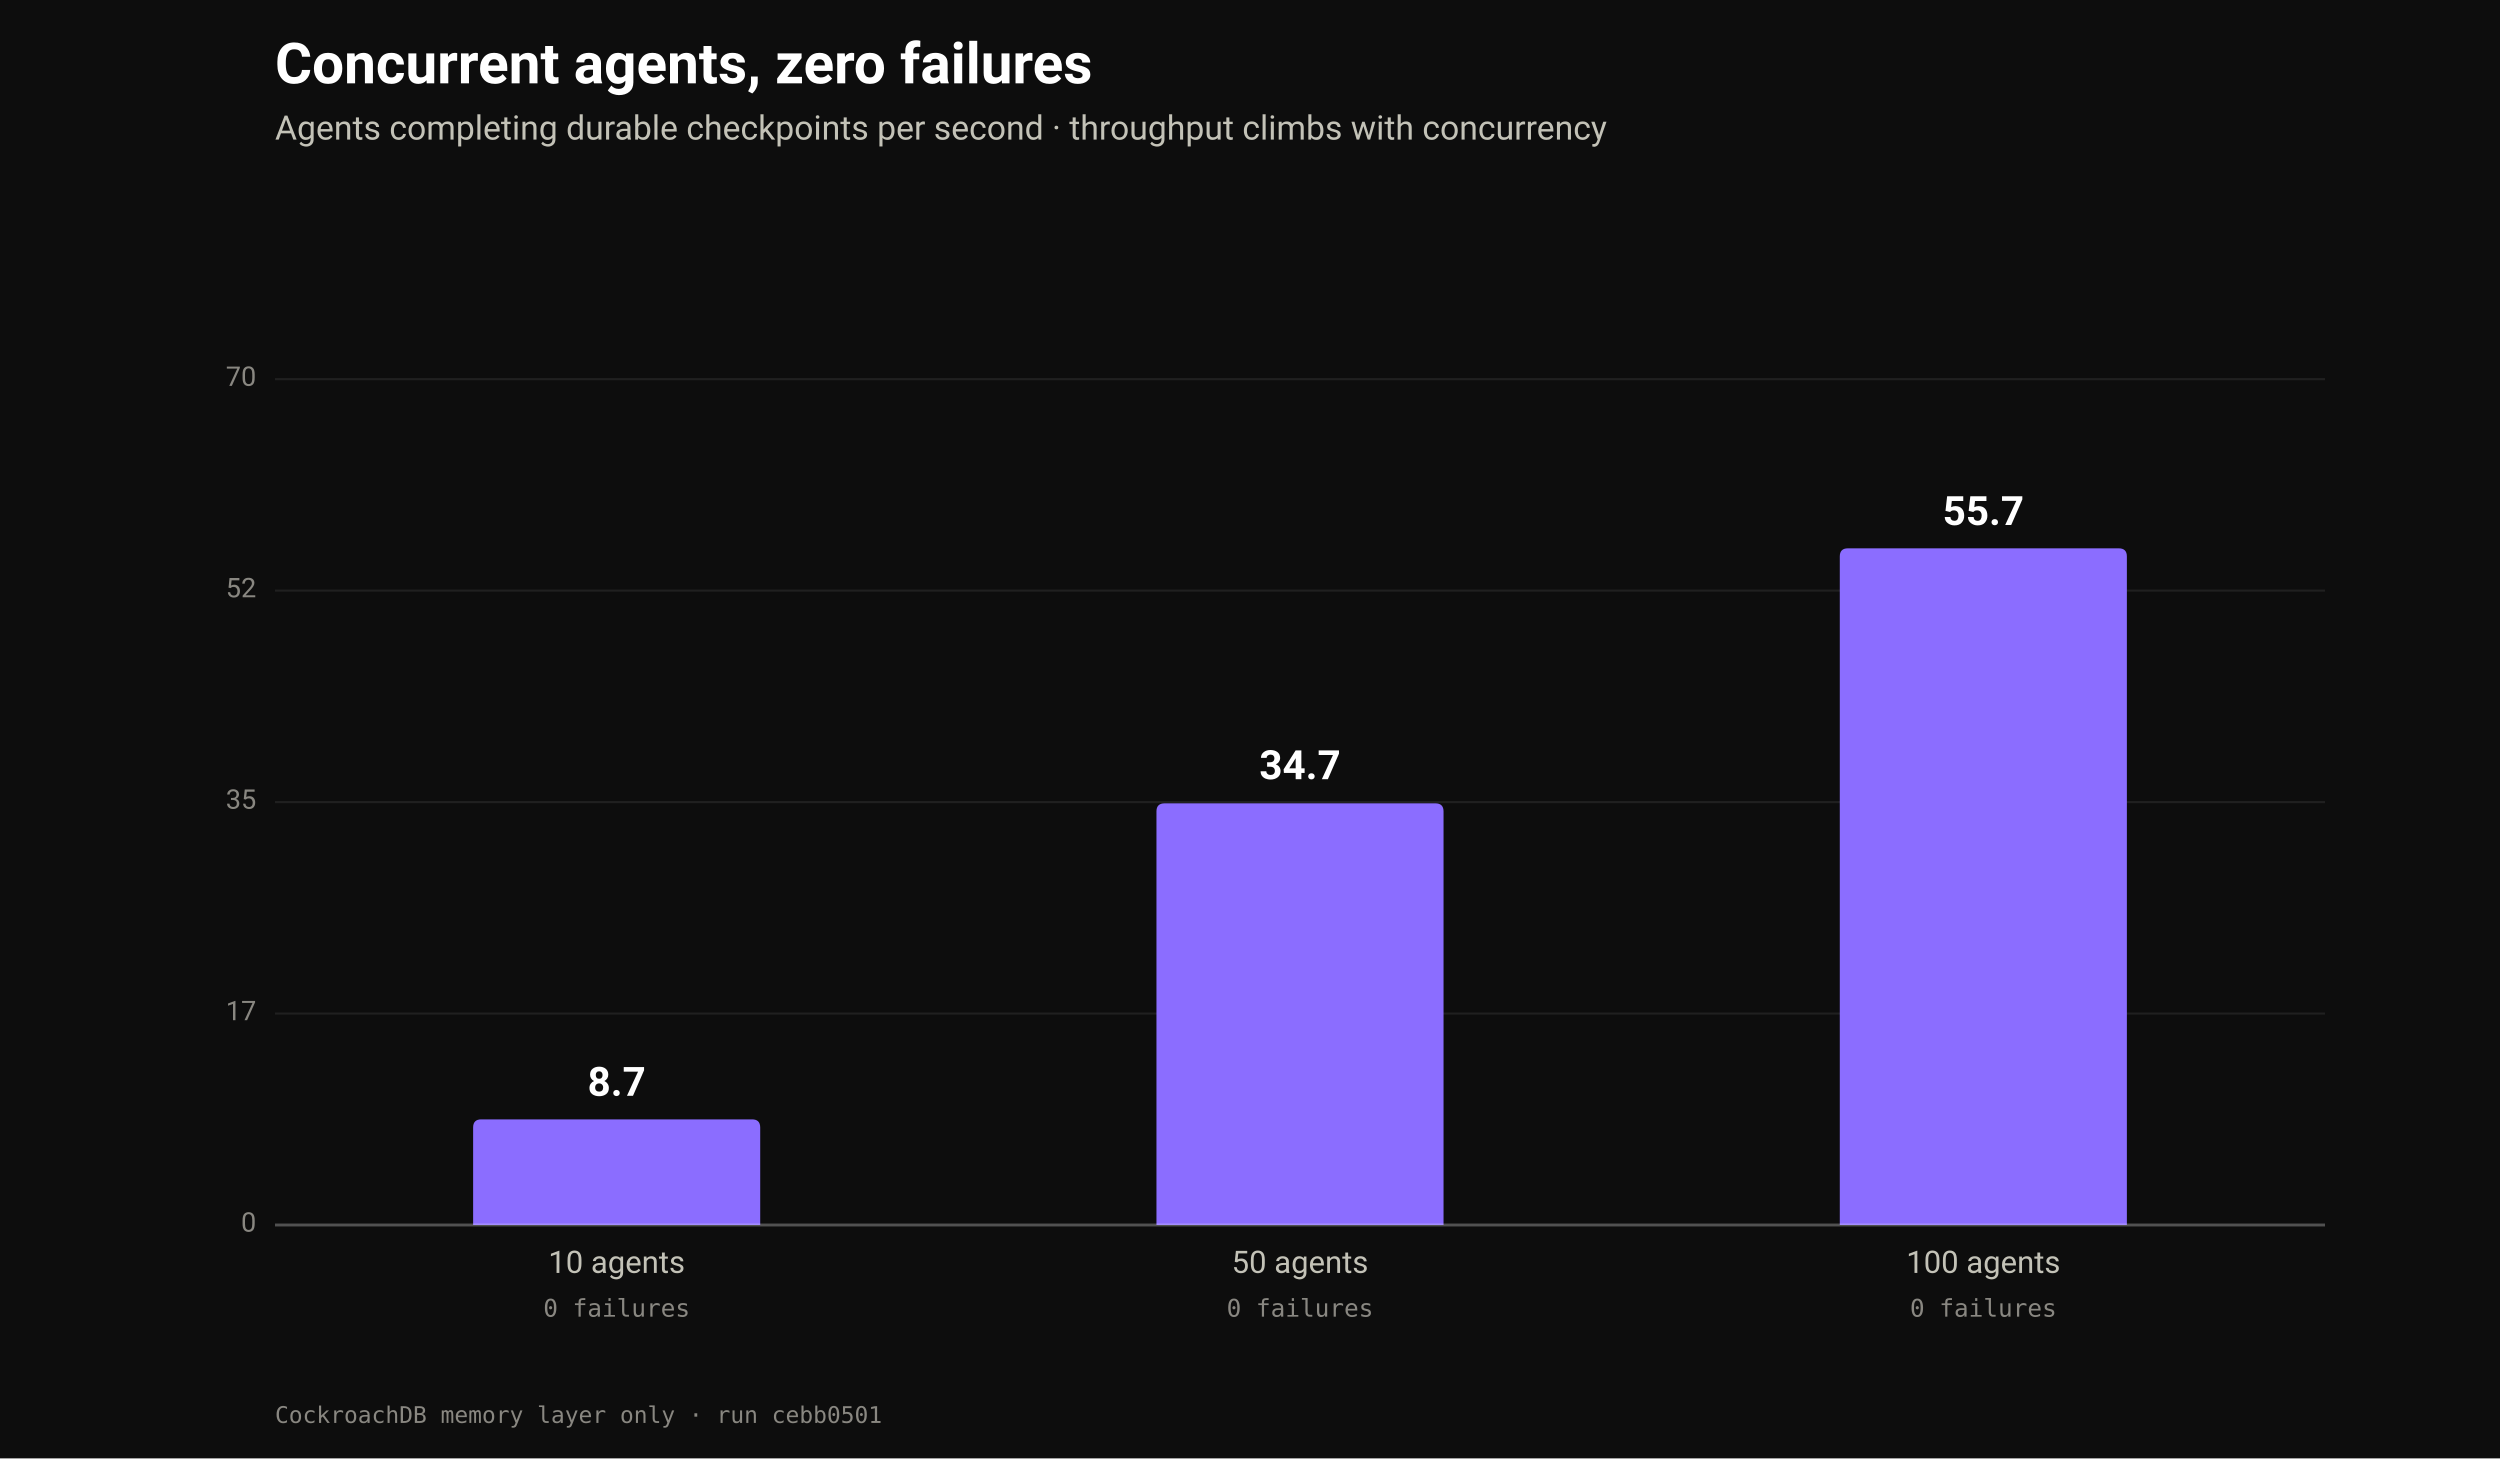
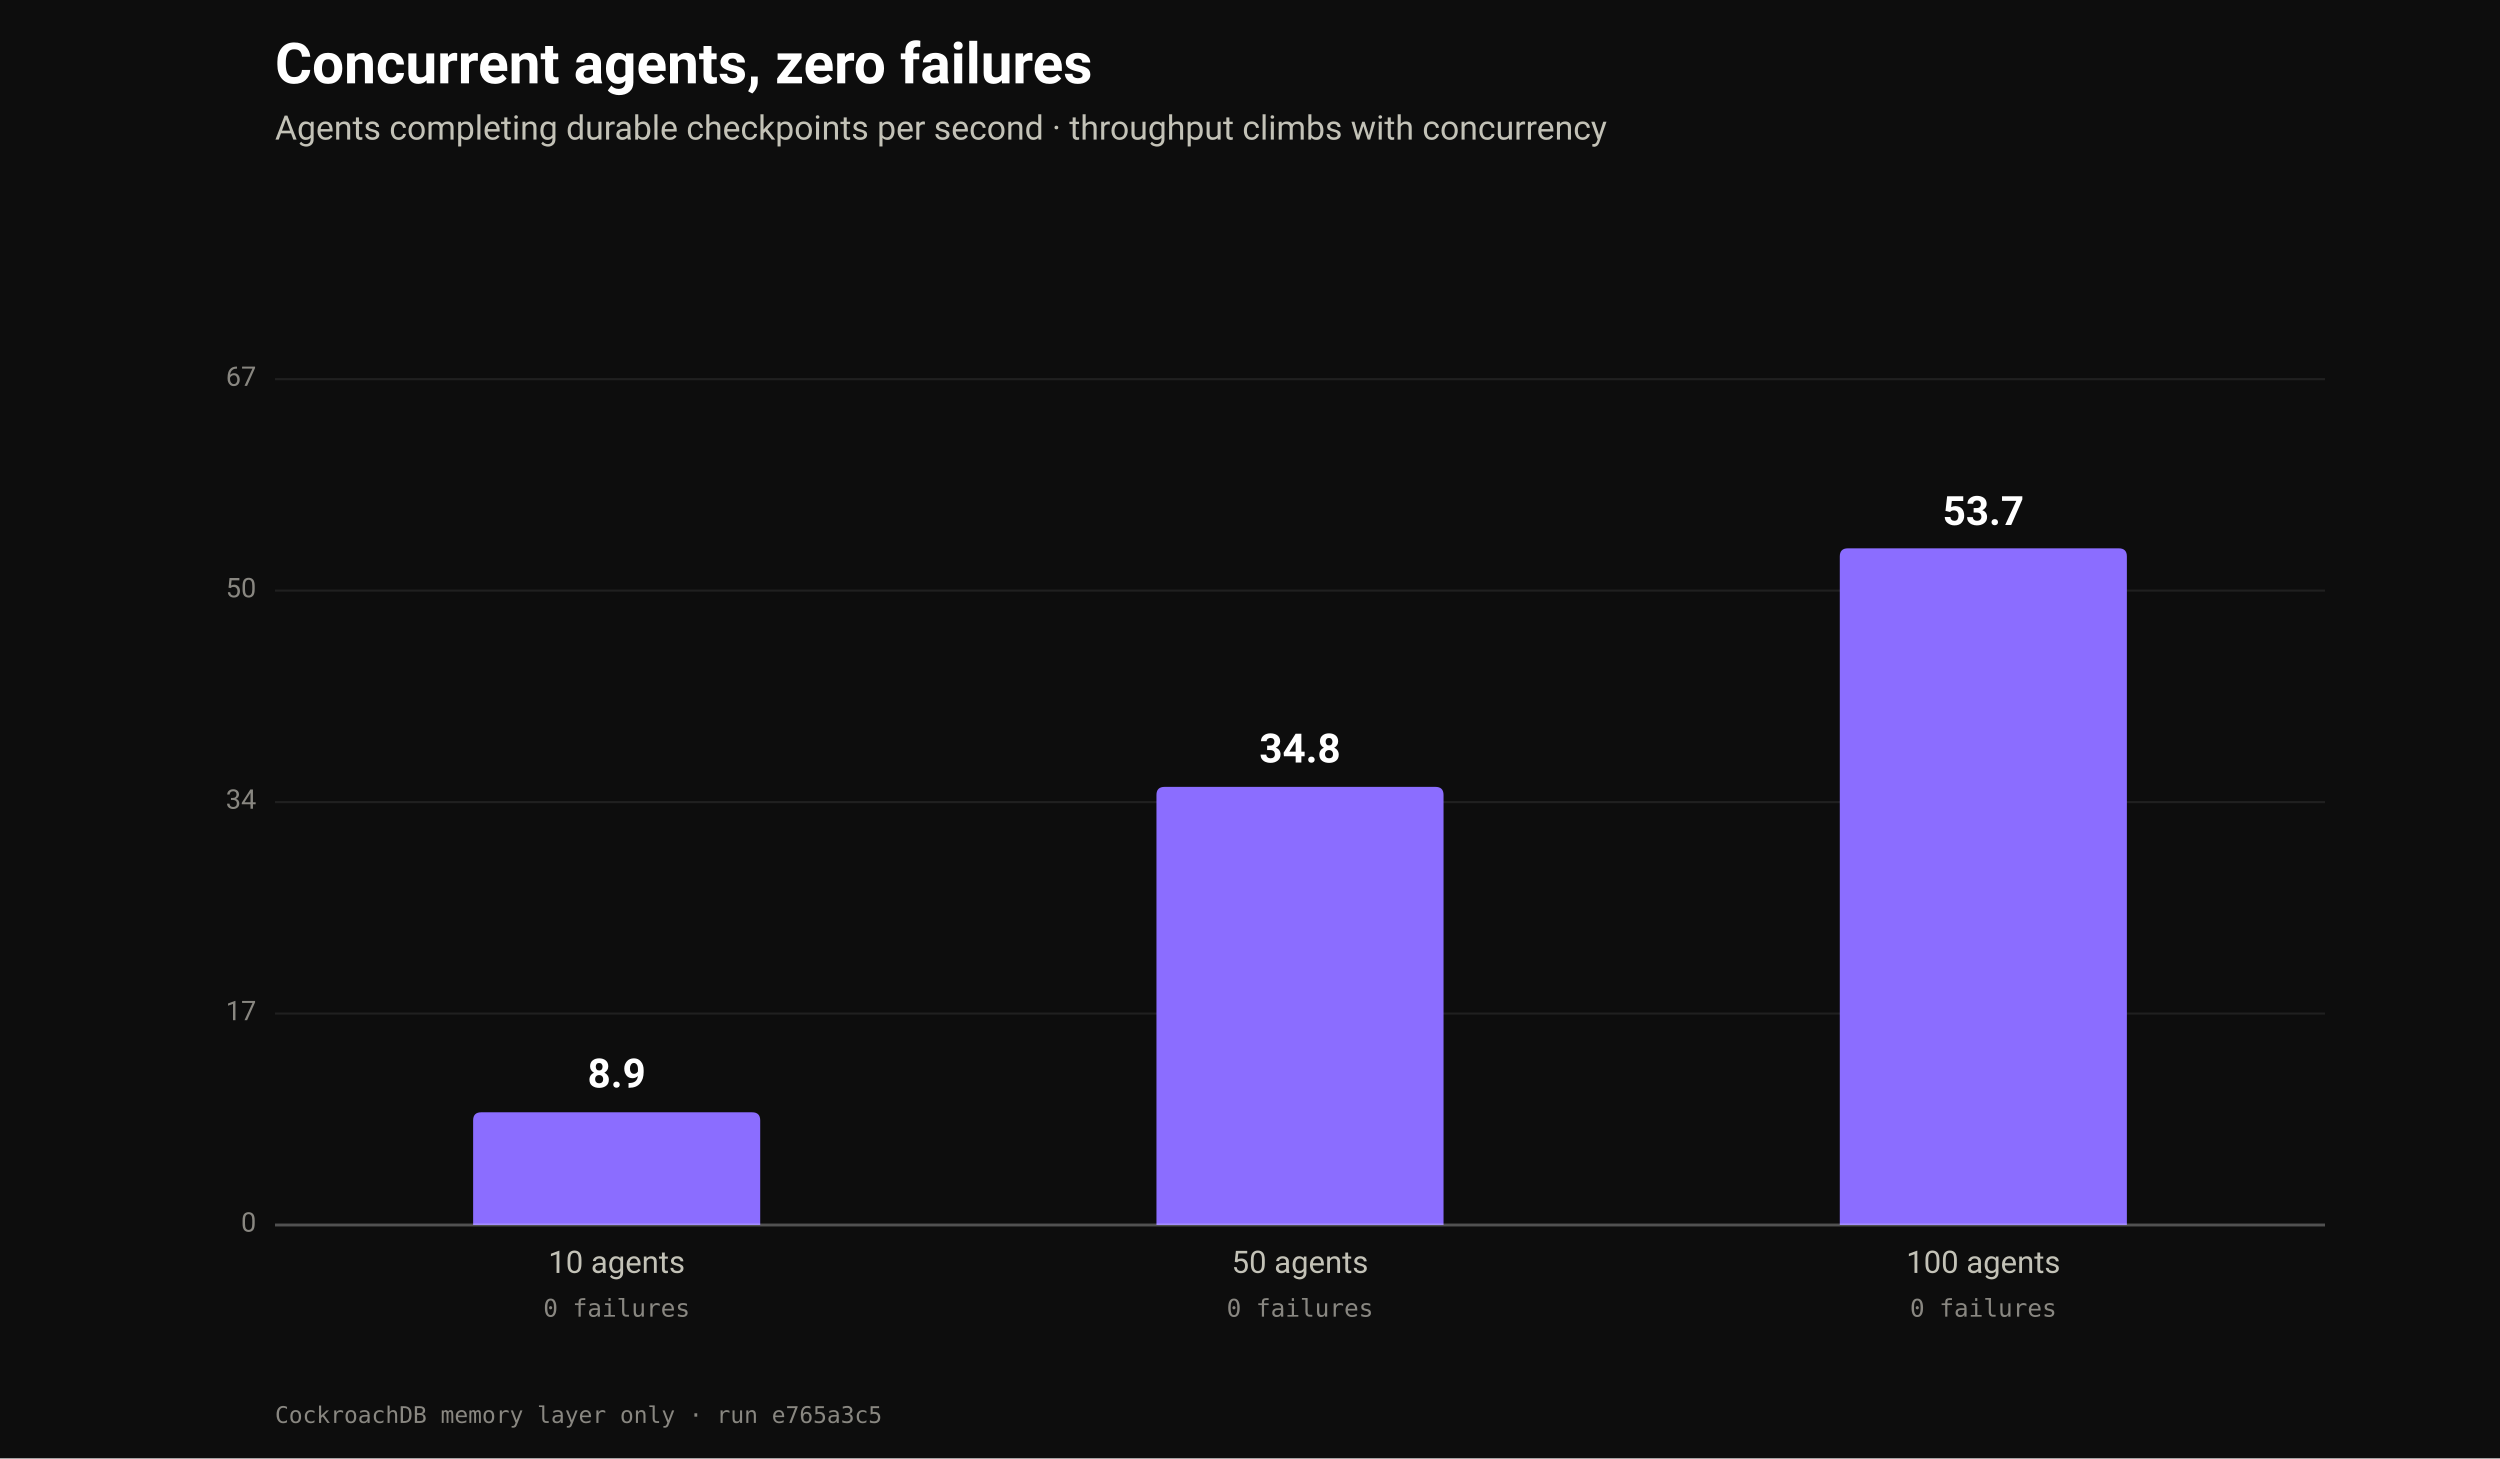
<svg xmlns="http://www.w3.org/2000/svg" width="1200" height="700" viewBox="0 0 1200 700" role="img" aria-label="Concurrent agent throughput">
  <rect width="1200" height="700" fill="#0d0d0d" />
  <text x="132" y="40" fill="#ffffff" font-family="ui-sans-serif, -apple-system, 'Segoe UI', Roboto, Helvetica, Arial, sans-serif" font-size="27.2" font-weight="700">Concurrent agents, zero failures</text>
  <text x="132" y="67" fill="#c3c2b7" font-family="ui-sans-serif, -apple-system, 'Segoe UI', Roboto, Helvetica, Arial, sans-serif" font-size="16.2">Agents completing durable checkpoints per second · throughput climbs with concurrency</text>
  <line x1="132" y1="588.0" x2="1116" y2="588.0" stroke="rgba(255,255,255,0.08)" stroke-width="1" />
  <text x="123" y="591.2" text-anchor="end" fill="#898781" font-family="ui-sans-serif, -apple-system, 'Segoe UI', Roboto, Helvetica, Arial, sans-serif" font-size="13.0">0</text>
  <line x1="132" y1="486.5" x2="1116" y2="486.5" stroke="rgba(255,255,255,0.08)" stroke-width="1" />
  <text x="123" y="489.7" text-anchor="end" fill="#898781" font-family="ui-sans-serif, -apple-system, 'Segoe UI', Roboto, Helvetica, Arial, sans-serif" font-size="13.0">17</text>
  <line x1="132" y1="385.0" x2="1116" y2="385.0" stroke="rgba(255,255,255,0.08)" stroke-width="1" />
-   <text x="123" y="388.2" text-anchor="end" fill="#898781" font-family="ui-sans-serif, -apple-system, 'Segoe UI', Roboto, Helvetica, Arial, sans-serif" font-size="13.0">35</text>
+   <text x="123" y="388.2" text-anchor="end" fill="#898781" font-family="ui-sans-serif, -apple-system, 'Segoe UI', Roboto, Helvetica, Arial, sans-serif" font-size="13.0">34</text>
  <line x1="132" y1="283.5" x2="1116" y2="283.5" stroke="rgba(255,255,255,0.08)" stroke-width="1" />
-   <text x="123" y="286.7" text-anchor="end" fill="#898781" font-family="ui-sans-serif, -apple-system, 'Segoe UI', Roboto, Helvetica, Arial, sans-serif" font-size="13.0">52</text>
+   <text x="123" y="286.7" text-anchor="end" fill="#898781" font-family="ui-sans-serif, -apple-system, 'Segoe UI', Roboto, Helvetica, Arial, sans-serif" font-size="13.0">50</text>
  <line x1="132" y1="182.0" x2="1116" y2="182.0" stroke="rgba(255,255,255,0.08)" stroke-width="1" />
-   <text x="123" y="185.2" text-anchor="end" fill="#898781" font-family="ui-sans-serif, -apple-system, 'Segoe UI', Roboto, Helvetica, Arial, sans-serif" font-size="13.0">70</text>
-   <path d="M 227.1 588.0 L 227.1 541.2 Q 227.1 537.3 231.0 537.3 L 361.0 537.3 Q 364.9 537.3 364.9 541.2 L 364.9 588.0 Z" fill="#8b6dff" />
-   <text x="296.0" y="526" text-anchor="middle" fill="#ffffff" font-family="ui-sans-serif, -apple-system, 'Segoe UI', Roboto, Helvetica, Arial, sans-serif" font-size="19.4" font-weight="700">8.7</text>
+   <text x="123" y="185.2" text-anchor="end" fill="#898781" font-family="ui-sans-serif, -apple-system, 'Segoe UI', Roboto, Helvetica, Arial, sans-serif" font-size="13.0">67</text>
+   <path d="M 227.1 588.0 L 227.1 537.8 Q 227.1 533.9 231.0 533.9 L 361.0 533.9 Q 364.9 533.9 364.9 537.8 L 364.9 588.0 Z" fill="#8b6dff" />
+   <text x="296.0" y="522" text-anchor="middle" fill="#ffffff" font-family="ui-sans-serif, -apple-system, 'Segoe UI', Roboto, Helvetica, Arial, sans-serif" font-size="19.4" font-weight="700">8.9</text>
  <text x="296.0" y="611" text-anchor="middle" fill="#c3c2b7" font-family="ui-sans-serif, -apple-system, 'Segoe UI', Roboto, Helvetica, Arial, sans-serif" font-size="14.9">10 agents</text>
  <text x="296.0" y="632" text-anchor="middle" fill="#898781" font-family="ui-monospace, 'Cascadia Code', Consolas, 'SF Mono', monospace" font-size="11.7">0 failures</text>
-   <path d="M 555.1 588.0 L 555.1 389.5 Q 555.1 385.6 559.0 385.6 L 689.0 385.6 Q 692.9 385.6 692.9 389.5 L 692.9 588.0 Z" fill="#8b6dff" />
-   <text x="624.0" y="374" text-anchor="middle" fill="#ffffff" font-family="ui-sans-serif, -apple-system, 'Segoe UI', Roboto, Helvetica, Arial, sans-serif" font-size="19.4" font-weight="700">34.7</text>
+   <path d="M 555.1 588.0 L 555.1 381.6 Q 555.1 377.7 559.0 377.7 L 689.0 377.7 Q 692.9 377.7 692.9 381.6 L 692.9 588.0 Z" fill="#8b6dff" />
+   <text x="624.0" y="366" text-anchor="middle" fill="#ffffff" font-family="ui-sans-serif, -apple-system, 'Segoe UI', Roboto, Helvetica, Arial, sans-serif" font-size="19.4" font-weight="700">34.8</text>
  <text x="624.0" y="611" text-anchor="middle" fill="#c3c2b7" font-family="ui-sans-serif, -apple-system, 'Segoe UI', Roboto, Helvetica, Arial, sans-serif" font-size="14.9">50 agents</text>
  <text x="624.0" y="632" text-anchor="middle" fill="#898781" font-family="ui-monospace, 'Cascadia Code', Consolas, 'SF Mono', monospace" font-size="11.7">0 failures</text>
  <path d="M 883.1 588.0 L 883.1 267.1 Q 883.1 263.2 887.0 263.2 L 1017.0 263.2 Q 1020.9 263.2 1020.9 267.1 L 1020.9 588.0 Z" fill="#8b6dff" />
-   <text x="952.0" y="252" text-anchor="middle" fill="#ffffff" font-family="ui-sans-serif, -apple-system, 'Segoe UI', Roboto, Helvetica, Arial, sans-serif" font-size="19.4" font-weight="700">55.7</text>
+   <text x="952.0" y="252" text-anchor="middle" fill="#ffffff" font-family="ui-sans-serif, -apple-system, 'Segoe UI', Roboto, Helvetica, Arial, sans-serif" font-size="19.4" font-weight="700">53.7</text>
  <text x="952.0" y="611" text-anchor="middle" fill="#c3c2b7" font-family="ui-sans-serif, -apple-system, 'Segoe UI', Roboto, Helvetica, Arial, sans-serif" font-size="14.9">100 agents</text>
  <text x="952.0" y="632" text-anchor="middle" fill="#898781" font-family="ui-monospace, 'Cascadia Code', Consolas, 'SF Mono', monospace" font-size="11.7">0 failures</text>
  <line x1="132" y1="588.0" x2="1116" y2="588.0" stroke="rgba(255,255,255,0.22)" stroke-width="1.5" />
-   <text x="132" y="683" fill="#898781" font-family="ui-monospace, 'Cascadia Code', Consolas, 'SF Mono', monospace" font-size="11.0">CockroachDB memory layer only · run cebb0501</text>
+   <text x="132" y="683" fill="#898781" font-family="ui-monospace, 'Cascadia Code', Consolas, 'SF Mono', monospace" font-size="11.0">CockroachDB memory layer only · run e765a3c5</text>
</svg>
